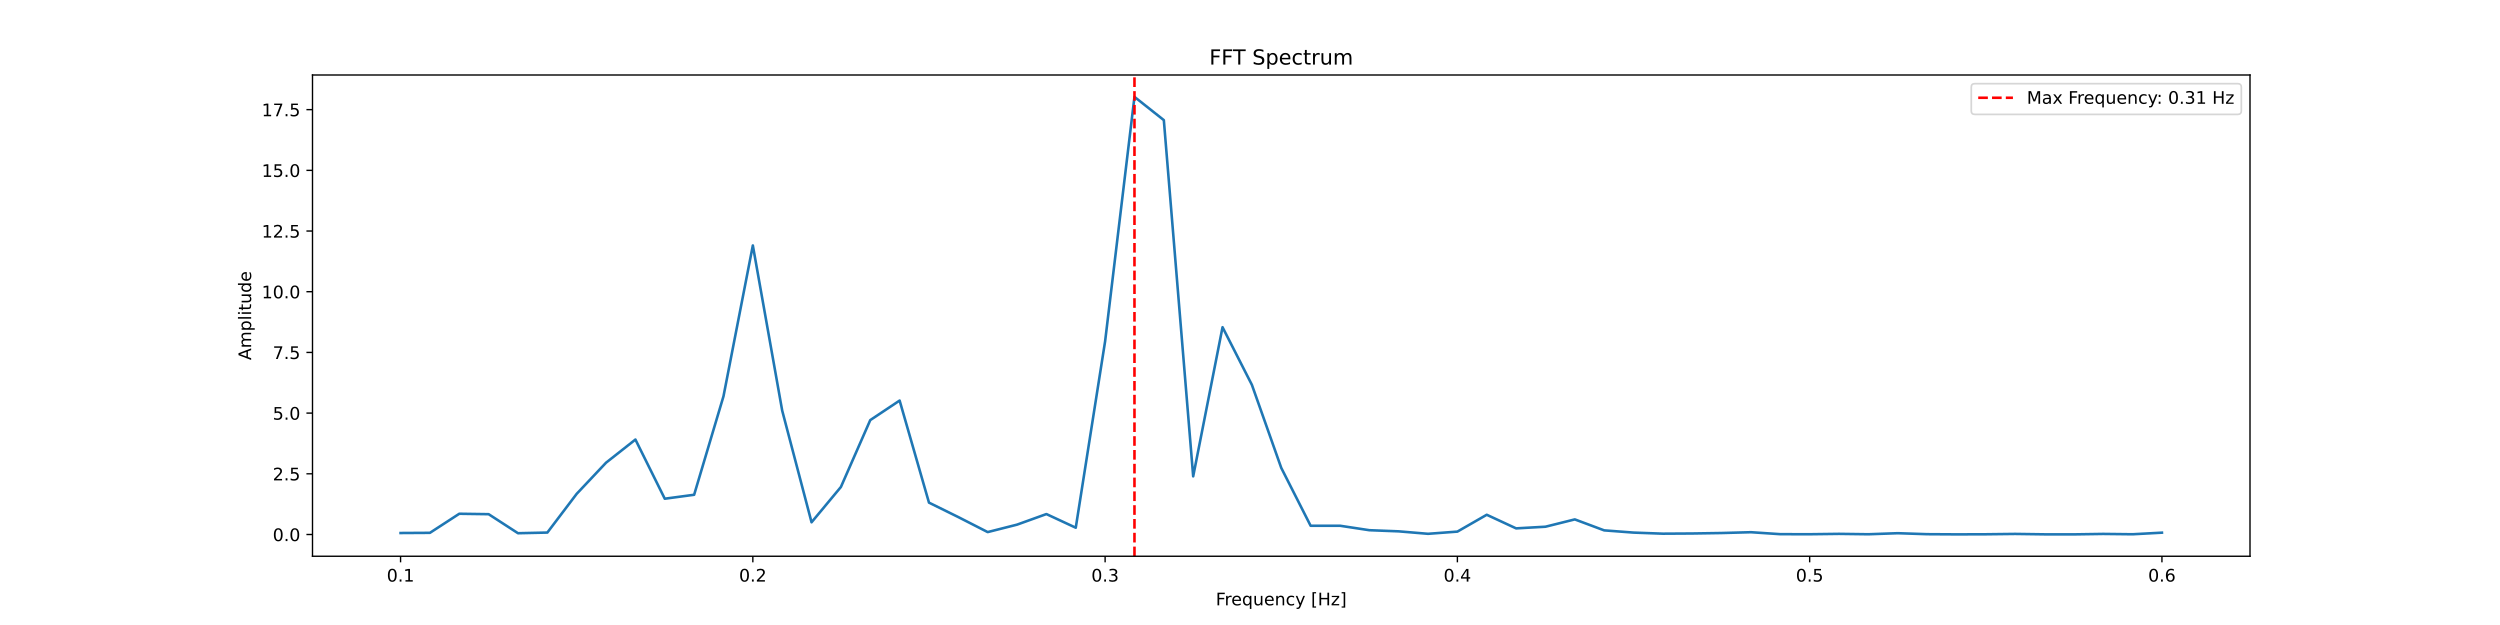
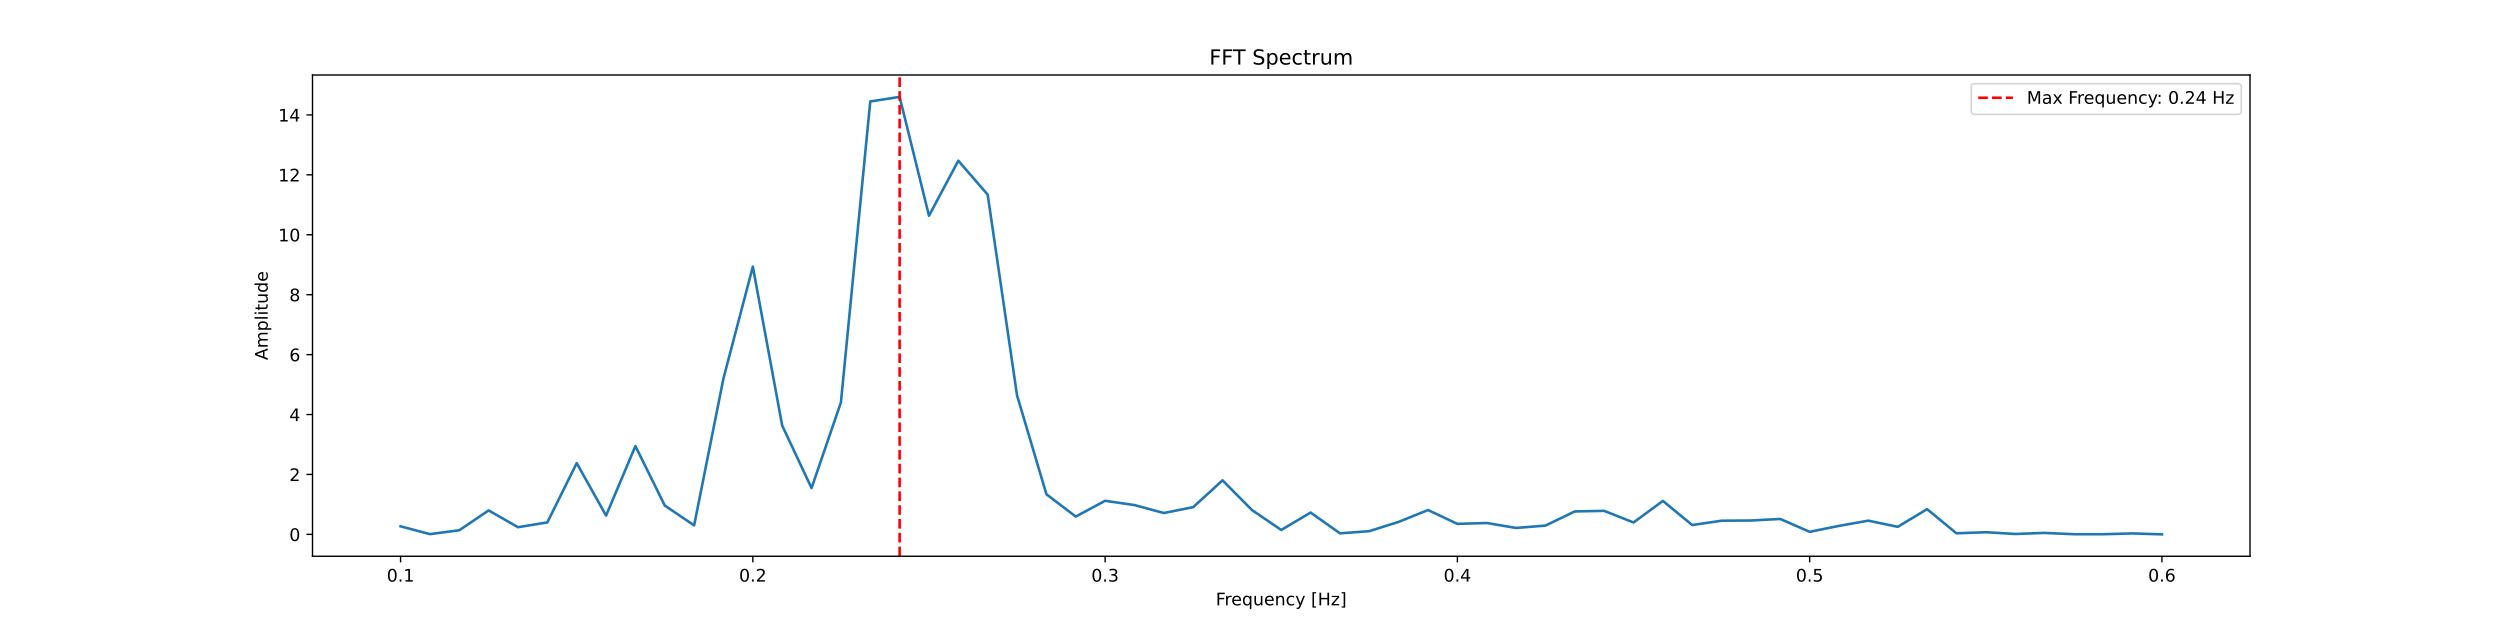
<svg xmlns="http://www.w3.org/2000/svg" xmlns:xlink="http://www.w3.org/1999/xlink" width="1440pt" height="360pt" viewBox="0 0 1440 360" version="1.1">
  <defs>
    <style type="text/css">*{stroke-linejoin: round; stroke-linecap: butt}</style>
  </defs>
  <g id="figure_1">
    <g id="patch_1">
      <path d="M 0 360  L 1440 360  L 1440 0  L 0 0  z " style="fill: #ffffff" />
    </g>
    <g id="axes_1">
      <g id="patch_2">
        <path d="M 180 320.4  L 1296 320.4  L 1296 43.2  L 180 43.2  z " style="fill: #ffffff" />
      </g>
      <g id="matplotlib.axis_1">
        <g id="xtick_1">
          <g id="line2d_1">
            <defs>
-               <path id="meaecd79924" d="M 0 0  L 0 3.5  " style="stroke: #000000; stroke-width: 0.8" />
-             </defs>
-             <g>
-               <use xlink:href="#meaecd79924" x="230.727" y="320.4" style="stroke: #000000; stroke-width: 0.8" />
+               <path id="m2d78b8166e" d="M 0 0  L 0 3.5  " style="stroke: #000000; stroke-width: 0.8" />
+             </defs>
+             <g>
+               <use xlink:href="#m2d78b8166e" x="230.727" y="320.4" style="stroke: #000000; stroke-width: 0.8" />
            </g>
          </g>
          <g id="text_1">
            <g transform="translate(222.7757 334.9984) scale(0.1 -0.1)">
              <defs>
                <path id="DejaVuSans-30" d="M 2034 4250  Q 1547 4250 1301 3770  Q 1056 3291 1056 2328  Q 1056 1369 1301 889  Q 1547 409 2034 409  Q 2525 409 2770 889  Q 3016 1369 3016 2328  Q 3016 3291 2770 3770  Q 2525 4250 2034 4250  z M 2034 4750  Q 2819 4750 3233 4129  Q 3647 3509 3647 2328  Q 3647 1150 3233 529  Q 2819 -91 2034 -91  Q 1250 -91 836 529  Q 422 1150 422 2328  Q 422 3509 836 4129  Q 1250 4750 2034 4750  z " transform="scale(0.015625)" />
                <path id="DejaVuSans-2e" d="M 684 794  L 1344 794  L 1344 0  L 684 0  L 684 794  z " transform="scale(0.015625)" />
                <path id="DejaVuSans-31" d="M 794 531  L 1825 531  L 1825 4091  L 703 3866  L 703 4441  L 1819 4666  L 2450 4666  L 2450 531  L 3481 531  L 3481 0  L 794 0  L 794 531  z " transform="scale(0.015625)" />
              </defs>
              <use xlink:href="#DejaVuSans-30" />
              <use xlink:href="#DejaVuSans-2e" x="63.623" />
              <use xlink:href="#DejaVuSans-31" x="95.41" />
            </g>
          </g>
        </g>
        <g id="xtick_2">
          <g id="line2d_2">
            <g>
-               <use xlink:href="#meaecd79924" x="433.636" y="320.4" style="stroke: #000000; stroke-width: 0.8" />
+               <use xlink:href="#m2d78b8166e" x="433.636" y="320.4" style="stroke: #000000; stroke-width: 0.8" />
            </g>
          </g>
          <g id="text_2">
            <g transform="translate(425.6848 334.9984) scale(0.1 -0.1)">
              <defs>
                <path id="DejaVuSans-32" d="M 1228 531  L 3431 531  L 3431 0  L 469 0  L 469 531  Q 828 903 1448 1529  Q 2069 2156 2228 2338  Q 2531 2678 2651 2914  Q 2772 3150 2772 3378  Q 2772 3750 2511 3984  Q 2250 4219 1831 4219  Q 1534 4219 1204 4116  Q 875 4013 500 3803  L 500 4441  Q 881 4594 1212 4672  Q 1544 4750 1819 4750  Q 2544 4750 2975 4387  Q 3406 4025 3406 3419  Q 3406 3131 3298 2873  Q 3191 2616 2906 2266  Q 2828 2175 2409 1742  Q 1991 1309 1228 531  z " transform="scale(0.015625)" />
              </defs>
              <use xlink:href="#DejaVuSans-30" />
              <use xlink:href="#DejaVuSans-2e" x="63.623" />
              <use xlink:href="#DejaVuSans-32" x="95.41" />
            </g>
          </g>
        </g>
        <g id="xtick_3">
          <g id="line2d_3">
            <g>
-               <use xlink:href="#meaecd79924" x="636.545" y="320.4" style="stroke: #000000; stroke-width: 0.8" />
+               <use xlink:href="#m2d78b8166e" x="636.545" y="320.4" style="stroke: #000000; stroke-width: 0.8" />
            </g>
          </g>
          <g id="text_3">
            <g transform="translate(628.5939 334.9984) scale(0.1 -0.1)">
              <defs>
                <path id="DejaVuSans-33" d="M 2597 2516  Q 3050 2419 3304 2112  Q 3559 1806 3559 1356  Q 3559 666 3084 287  Q 2609 -91 1734 -91  Q 1441 -91 1130 -33  Q 819 25 488 141  L 488 750  Q 750 597 1062 519  Q 1375 441 1716 441  Q 2309 441 2620 675  Q 2931 909 2931 1356  Q 2931 1769 2642 2001  Q 2353 2234 1838 2234  L 1294 2234  L 1294 2753  L 1863 2753  Q 2328 2753 2575 2939  Q 2822 3125 2822 3475  Q 2822 3834 2567 4026  Q 2313 4219 1838 4219  Q 1578 4219 1281 4162  Q 984 4106 628 3988  L 628 4550  Q 988 4650 1302 4700  Q 1616 4750 1894 4750  Q 2613 4750 3031 4423  Q 3450 4097 3450 3541  Q 3450 3153 3228 2886  Q 3006 2619 2597 2516  z " transform="scale(0.015625)" />
              </defs>
              <use xlink:href="#DejaVuSans-30" />
              <use xlink:href="#DejaVuSans-2e" x="63.623" />
              <use xlink:href="#DejaVuSans-33" x="95.41" />
            </g>
          </g>
        </g>
        <g id="xtick_4">
          <g id="line2d_4">
            <g>
-               <use xlink:href="#meaecd79924" x="839.455" y="320.4" style="stroke: #000000; stroke-width: 0.8" />
+               <use xlink:href="#m2d78b8166e" x="839.455" y="320.4" style="stroke: #000000; stroke-width: 0.8" />
            </g>
          </g>
          <g id="text_4">
            <g transform="translate(831.503 334.9984) scale(0.1 -0.1)">
              <defs>
                <path id="DejaVuSans-34" d="M 2419 4116  L 825 1625  L 2419 1625  L 2419 4116  z M 2253 4666  L 3047 4666  L 3047 1625  L 3713 1625  L 3713 1100  L 3047 1100  L 3047 0  L 2419 0  L 2419 1100  L 313 1100  L 313 1709  L 2253 4666  z " transform="scale(0.015625)" />
              </defs>
              <use xlink:href="#DejaVuSans-30" />
              <use xlink:href="#DejaVuSans-2e" x="63.623" />
              <use xlink:href="#DejaVuSans-34" x="95.41" />
            </g>
          </g>
        </g>
        <g id="xtick_5">
          <g id="line2d_5">
            <g>
-               <use xlink:href="#meaecd79924" x="1042.364" y="320.4" style="stroke: #000000; stroke-width: 0.8" />
+               <use xlink:href="#m2d78b8166e" x="1042.364" y="320.4" style="stroke: #000000; stroke-width: 0.8" />
            </g>
          </g>
          <g id="text_5">
            <g transform="translate(1034.412 334.9984) scale(0.1 -0.1)">
              <defs>
                <path id="DejaVuSans-35" d="M 691 4666  L 3169 4666  L 3169 4134  L 1269 4134  L 1269 2991  Q 1406 3038 1543 3061  Q 1681 3084 1819 3084  Q 2600 3084 3056 2656  Q 3513 2228 3513 1497  Q 3513 744 3044 326  Q 2575 -91 1722 -91  Q 1428 -91 1123 -41  Q 819 9 494 109  L 494 744  Q 775 591 1075 516  Q 1375 441 1709 441  Q 2250 441 2565 725  Q 2881 1009 2881 1497  Q 2881 1984 2565 2268  Q 2250 2553 1709 2553  Q 1456 2553 1204 2497  Q 953 2441 691 2322  L 691 4666  z " transform="scale(0.015625)" />
              </defs>
              <use xlink:href="#DejaVuSans-30" />
              <use xlink:href="#DejaVuSans-2e" x="63.623" />
              <use xlink:href="#DejaVuSans-35" x="95.41" />
            </g>
          </g>
        </g>
        <g id="xtick_6">
          <g id="line2d_6">
            <g>
-               <use xlink:href="#meaecd79924" x="1245.273" y="320.4" style="stroke: #000000; stroke-width: 0.8" />
+               <use xlink:href="#m2d78b8166e" x="1245.273" y="320.4" style="stroke: #000000; stroke-width: 0.8" />
            </g>
          </g>
          <g id="text_6">
            <g transform="translate(1237.321 334.9984) scale(0.1 -0.1)">
              <defs>
                <path id="DejaVuSans-36" d="M 2113 2584  Q 1688 2584 1439 2293  Q 1191 2003 1191 1497  Q 1191 994 1439 701  Q 1688 409 2113 409  Q 2538 409 2786 701  Q 3034 994 3034 1497  Q 3034 2003 2786 2293  Q 2538 2584 2113 2584  z M 3366 4563  L 3366 3988  Q 3128 4100 2886 4159  Q 2644 4219 2406 4219  Q 1781 4219 1451 3797  Q 1122 3375 1075 2522  Q 1259 2794 1537 2939  Q 1816 3084 2150 3084  Q 2853 3084 3261 2657  Q 3669 2231 3669 1497  Q 3669 778 3244 343  Q 2819 -91 2113 -91  Q 1303 -91 875 529  Q 447 1150 447 2328  Q 447 3434 972 4092  Q 1497 4750 2381 4750  Q 2619 4750 2861 4703  Q 3103 4656 3366 4563  z " transform="scale(0.015625)" />
              </defs>
              <use xlink:href="#DejaVuSans-30" />
              <use xlink:href="#DejaVuSans-2e" x="63.623" />
              <use xlink:href="#DejaVuSans-36" x="95.41" />
            </g>
          </g>
        </g>
        <g id="text_7">
          <g transform="translate(700.2953 348.6766) scale(0.1 -0.1)">
            <defs>
              <path id="DejaVuSans-46" d="M 628 4666  L 3309 4666  L 3309 4134  L 1259 4134  L 1259 2759  L 3109 2759  L 3109 2228  L 1259 2228  L 1259 0  L 628 0  L 628 4666  z " transform="scale(0.015625)" />
              <path id="DejaVuSans-72" d="M 2631 2963  Q 2534 3019 2420 3045  Q 2306 3072 2169 3072  Q 1681 3072 1420 2755  Q 1159 2438 1159 1844  L 1159 0  L 581 0  L 581 3500  L 1159 3500  L 1159 2956  Q 1341 3275 1631 3429  Q 1922 3584 2338 3584  Q 2397 3584 2469 3576  Q 2541 3569 2628 3553  L 2631 2963  z " transform="scale(0.015625)" />
              <path id="DejaVuSans-65" d="M 3597 1894  L 3597 1613  L 953 1613  Q 991 1019 1311 708  Q 1631 397 2203 397  Q 2534 397 2845 478  Q 3156 559 3463 722  L 3463 178  Q 3153 47 2828 -22  Q 2503 -91 2169 -91  Q 1331 -91 842 396  Q 353 884 353 1716  Q 353 2575 817 3079  Q 1281 3584 2069 3584  Q 2775 3584 3186 3129  Q 3597 2675 3597 1894  z M 3022 2063  Q 3016 2534 2758 2815  Q 2500 3097 2075 3097  Q 1594 3097 1305 2825  Q 1016 2553 972 2059  L 3022 2063  z " transform="scale(0.015625)" />
              <path id="DejaVuSans-71" d="M 947 1747  Q 947 1113 1208 752  Q 1469 391 1925 391  Q 2381 391 2643 752  Q 2906 1113 2906 1747  Q 2906 2381 2643 2742  Q 2381 3103 1925 3103  Q 1469 3103 1208 2742  Q 947 2381 947 1747  z M 2906 525  Q 2725 213 2448 61  Q 2172 -91 1784 -91  Q 1150 -91 751 415  Q 353 922 353 1747  Q 353 2572 751 3078  Q 1150 3584 1784 3584  Q 2172 3584 2448 3432  Q 2725 3281 2906 2969  L 2906 3500  L 3481 3500  L 3481 -1331  L 2906 -1331  L 2906 525  z " transform="scale(0.015625)" />
              <path id="DejaVuSans-75" d="M 544 1381  L 544 3500  L 1119 3500  L 1119 1403  Q 1119 906 1312 657  Q 1506 409 1894 409  Q 2359 409 2629 706  Q 2900 1003 2900 1516  L 2900 3500  L 3475 3500  L 3475 0  L 2900 0  L 2900 538  Q 2691 219 2414 64  Q 2138 -91 1772 -91  Q 1169 -91 856 284  Q 544 659 544 1381  z M 1991 3584  L 1991 3584  z " transform="scale(0.015625)" />
              <path id="DejaVuSans-6e" d="M 3513 2113  L 3513 0  L 2938 0  L 2938 2094  Q 2938 2591 2744 2837  Q 2550 3084 2163 3084  Q 1697 3084 1428 2787  Q 1159 2491 1159 1978  L 1159 0  L 581 0  L 581 3500  L 1159 3500  L 1159 2956  Q 1366 3272 1645 3428  Q 1925 3584 2291 3584  Q 2894 3584 3203 3211  Q 3513 2838 3513 2113  z " transform="scale(0.015625)" />
              <path id="DejaVuSans-63" d="M 3122 3366  L 3122 2828  Q 2878 2963 2633 3030  Q 2388 3097 2138 3097  Q 1578 3097 1268 2742  Q 959 2388 959 1747  Q 959 1106 1268 751  Q 1578 397 2138 397  Q 2388 397 2633 464  Q 2878 531 3122 666  L 3122 134  Q 2881 22 2623 -34  Q 2366 -91 2075 -91  Q 1284 -91 818 406  Q 353 903 353 1747  Q 353 2603 823 3093  Q 1294 3584 2113 3584  Q 2378 3584 2631 3529  Q 2884 3475 3122 3366  z " transform="scale(0.015625)" />
              <path id="DejaVuSans-79" d="M 2059 -325  Q 1816 -950 1584 -1140  Q 1353 -1331 966 -1331  L 506 -1331  L 506 -850  L 844 -850  Q 1081 -850 1212 -737  Q 1344 -625 1503 -206  L 1606 56  L 191 3500  L 800 3500  L 1894 763  L 2988 3500  L 3597 3500  L 2059 -325  z " transform="scale(0.015625)" />
              <path id="DejaVuSans-20" transform="scale(0.015625)" />
              <path id="DejaVuSans-5b" d="M 550 4863  L 1875 4863  L 1875 4416  L 1125 4416  L 1125 -397  L 1875 -397  L 1875 -844  L 550 -844  L 550 4863  z " transform="scale(0.015625)" />
              <path id="DejaVuSans-48" d="M 628 4666  L 1259 4666  L 1259 2753  L 3553 2753  L 3553 4666  L 4184 4666  L 4184 0  L 3553 0  L 3553 2222  L 1259 2222  L 1259 0  L 628 0  L 628 4666  z " transform="scale(0.015625)" />
              <path id="DejaVuSans-7a" d="M 353 3500  L 3084 3500  L 3084 2975  L 922 459  L 3084 459  L 3084 0  L 275 0  L 275 525  L 2438 3041  L 353 3041  L 353 3500  z " transform="scale(0.015625)" />
              <path id="DejaVuSans-5d" d="M 1947 4863  L 1947 -844  L 622 -844  L 622 -397  L 1369 -397  L 1369 4416  L 622 4416  L 622 4863  L 1947 4863  z " transform="scale(0.015625)" />
            </defs>
            <use xlink:href="#DejaVuSans-46" />
            <use xlink:href="#DejaVuSans-72" x="50.27" />
            <use xlink:href="#DejaVuSans-65" x="89.133" />
            <use xlink:href="#DejaVuSans-71" x="150.656" />
            <use xlink:href="#DejaVuSans-75" x="214.133" />
            <use xlink:href="#DejaVuSans-65" x="277.512" />
            <use xlink:href="#DejaVuSans-6e" x="339.035" />
            <use xlink:href="#DejaVuSans-63" x="402.414" />
            <use xlink:href="#DejaVuSans-79" x="457.395" />
            <use xlink:href="#DejaVuSans-20" x="516.574" />
            <use xlink:href="#DejaVuSans-5b" x="548.361" />
            <use xlink:href="#DejaVuSans-48" x="587.375" />
            <use xlink:href="#DejaVuSans-7a" x="662.57" />
            <use xlink:href="#DejaVuSans-5d" x="715.061" />
          </g>
        </g>
      </g>
      <g id="matplotlib.axis_2">
        <g id="ytick_1">
          <g id="line2d_7">
            <defs>
-               <path id="mc32ab3515d" d="M 0 0  L -3.5 0  " style="stroke: #000000; stroke-width: 0.8" />
-             </defs>
-             <g>
-               <use xlink:href="#mc32ab3515d" x="180" y="307.865" style="stroke: #000000; stroke-width: 0.8" />
+               <path id="m4ab3de89ab" d="M 0 0  L -3.5 0  " style="stroke: #000000; stroke-width: 0.8" />
+             </defs>
+             <g>
+               <use xlink:href="#m4ab3de89ab" x="180" y="307.8" style="stroke: #000000; stroke-width: 0.8" />
            </g>
          </g>
          <g id="text_8">
-             <g transform="translate(157.0969 311.6643) scale(0.1 -0.1)">
-               <use xlink:href="#DejaVuSans-30" />
-               <use xlink:href="#DejaVuSans-2e" x="63.623" />
-               <use xlink:href="#DejaVuSans-30" x="95.41" />
+             <g transform="translate(166.6375 311.5996) scale(0.1 -0.1)">
+               <use xlink:href="#DejaVuSans-30" />
            </g>
          </g>
        </g>
        <g id="ytick_2">
          <g id="line2d_8">
            <g>
-               <use xlink:href="#mc32ab3515d" x="180" y="272.907" style="stroke: #000000; stroke-width: 0.8" />
+               <use xlink:href="#m4ab3de89ab" x="180" y="273.286" style="stroke: #000000; stroke-width: 0.8" />
            </g>
          </g>
          <g id="text_9">
-             <g transform="translate(157.0969 276.7062) scale(0.1 -0.1)">
+             <g transform="translate(166.6375 277.0854) scale(0.1 -0.1)">
              <use xlink:href="#DejaVuSans-32" />
-               <use xlink:href="#DejaVuSans-2e" x="63.623" />
-               <use xlink:href="#DejaVuSans-35" x="95.41" />
            </g>
          </g>
        </g>
        <g id="ytick_3">
          <g id="line2d_9">
            <g>
-               <use xlink:href="#mc32ab3515d" x="180" y="237.949" style="stroke: #000000; stroke-width: 0.8" />
+               <use xlink:href="#m4ab3de89ab" x="180" y="238.772" style="stroke: #000000; stroke-width: 0.8" />
            </g>
          </g>
          <g id="text_10">
-             <g transform="translate(157.0969 241.7482) scale(0.1 -0.1)">
-               <use xlink:href="#DejaVuSans-35" />
-               <use xlink:href="#DejaVuSans-2e" x="63.623" />
-               <use xlink:href="#DejaVuSans-30" x="95.41" />
+             <g transform="translate(166.6375 242.5712) scale(0.1 -0.1)">
+               <use xlink:href="#DejaVuSans-34" />
            </g>
          </g>
        </g>
        <g id="ytick_4">
          <g id="line2d_10">
            <g>
-               <use xlink:href="#mc32ab3515d" x="180" y="202.991" style="stroke: #000000; stroke-width: 0.8" />
+               <use xlink:href="#m4ab3de89ab" x="180" y="204.258" style="stroke: #000000; stroke-width: 0.8" />
            </g>
          </g>
          <g id="text_11">
-             <g transform="translate(157.0969 206.7902) scale(0.1 -0.1)">
-               <defs>
-                 <path id="DejaVuSans-37" d="M 525 4666  L 3525 4666  L 3525 4397  L 1831 0  L 1172 0  L 2766 4134  L 525 4134  L 525 4666  z " transform="scale(0.015625)" />
-               </defs>
-               <use xlink:href="#DejaVuSans-37" />
-               <use xlink:href="#DejaVuSans-2e" x="63.623" />
-               <use xlink:href="#DejaVuSans-35" x="95.41" />
+             <g transform="translate(166.6375 208.0571) scale(0.1 -0.1)">
+               <use xlink:href="#DejaVuSans-36" />
            </g>
          </g>
        </g>
        <g id="ytick_5">
          <g id="line2d_11">
            <g>
-               <use xlink:href="#mc32ab3515d" x="180" y="168.033" style="stroke: #000000; stroke-width: 0.8" />
+               <use xlink:href="#m4ab3de89ab" x="180" y="169.744" style="stroke: #000000; stroke-width: 0.8" />
            </g>
          </g>
          <g id="text_12">
-             <g transform="translate(150.7344 171.8321) scale(0.1 -0.1)">
+             <g transform="translate(166.6375 173.5429) scale(0.1 -0.1)">
+               <defs>
+                 <path id="DejaVuSans-38" d="M 2034 2216  Q 1584 2216 1326 1975  Q 1069 1734 1069 1313  Q 1069 891 1326 650  Q 1584 409 2034 409  Q 2484 409 2743 651  Q 3003 894 3003 1313  Q 3003 1734 2745 1975  Q 2488 2216 2034 2216  z M 1403 2484  Q 997 2584 770 2862  Q 544 3141 544 3541  Q 544 4100 942 4425  Q 1341 4750 2034 4750  Q 2731 4750 3128 4425  Q 3525 4100 3525 3541  Q 3525 3141 3298 2862  Q 3072 2584 2669 2484  Q 3125 2378 3379 2068  Q 3634 1759 3634 1313  Q 3634 634 3220 271  Q 2806 -91 2034 -91  Q 1263 -91 848 271  Q 434 634 434 1313  Q 434 1759 690 2068  Q 947 2378 1403 2484  z M 1172 3481  Q 1172 3119 1398 2916  Q 1625 2713 2034 2713  Q 2441 2713 2670 2916  Q 2900 3119 2900 3481  Q 2900 3844 2670 4047  Q 2441 4250 2034 4250  Q 1625 4250 1398 4047  Q 1172 3844 1172 3481  z " transform="scale(0.015625)" />
+               </defs>
+               <use xlink:href="#DejaVuSans-38" />
+             </g>
+           </g>
+         </g>
+         <g id="ytick_6">
+           <g id="line2d_12">
+             <g>
+               <use xlink:href="#m4ab3de89ab" x="180" y="135.229" style="stroke: #000000; stroke-width: 0.8" />
+             </g>
+           </g>
+           <g id="text_13">
+             <g transform="translate(160.275 139.0287) scale(0.1 -0.1)">
              <use xlink:href="#DejaVuSans-31" />
              <use xlink:href="#DejaVuSans-30" x="63.623" />
-               <use xlink:href="#DejaVuSans-2e" x="127.246" />
-               <use xlink:href="#DejaVuSans-30" x="159.033" />
-             </g>
-           </g>
-         </g>
-         <g id="ytick_6">
-           <g id="line2d_12">
-             <g>
-               <use xlink:href="#mc32ab3515d" x="180" y="133.075" style="stroke: #000000; stroke-width: 0.8" />
-             </g>
-           </g>
-           <g id="text_13">
-             <g transform="translate(150.7344 136.8741) scale(0.1 -0.1)">
+             </g>
+           </g>
+         </g>
+         <g id="ytick_7">
+           <g id="line2d_13">
+             <g>
+               <use xlink:href="#m4ab3de89ab" x="180" y="100.715" style="stroke: #000000; stroke-width: 0.8" />
+             </g>
+           </g>
+           <g id="text_14">
+             <g transform="translate(160.275 104.5145) scale(0.1 -0.1)">
              <use xlink:href="#DejaVuSans-31" />
              <use xlink:href="#DejaVuSans-32" x="63.623" />
-               <use xlink:href="#DejaVuSans-2e" x="127.246" />
-               <use xlink:href="#DejaVuSans-35" x="159.033" />
-             </g>
-           </g>
-         </g>
-         <g id="ytick_7">
-           <g id="line2d_13">
-             <g>
-               <use xlink:href="#mc32ab3515d" x="180" y="98.117" style="stroke: #000000; stroke-width: 0.8" />
-             </g>
-           </g>
-           <g id="text_14">
-             <g transform="translate(150.7344 101.9161) scale(0.1 -0.1)">
-               <use xlink:href="#DejaVuSans-31" />
-               <use xlink:href="#DejaVuSans-35" x="63.623" />
-               <use xlink:href="#DejaVuSans-2e" x="127.246" />
-               <use xlink:href="#DejaVuSans-30" x="159.033" />
            </g>
          </g>
        </g>
        <g id="ytick_8">
          <g id="line2d_14">
            <g>
-               <use xlink:href="#mc32ab3515d" x="180" y="63.159" style="stroke: #000000; stroke-width: 0.8" />
+               <use xlink:href="#m4ab3de89ab" x="180" y="66.201" style="stroke: #000000; stroke-width: 0.8" />
            </g>
          </g>
          <g id="text_15">
-             <g transform="translate(150.7344 66.95802) scale(0.1 -0.1)">
+             <g transform="translate(160.275 70.00029) scale(0.1 -0.1)">
              <use xlink:href="#DejaVuSans-31" />
-               <use xlink:href="#DejaVuSans-37" x="63.623" />
-               <use xlink:href="#DejaVuSans-2e" x="127.246" />
-               <use xlink:href="#DejaVuSans-35" x="159.033" />
+               <use xlink:href="#DejaVuSans-34" x="63.623" />
            </g>
          </g>
        </g>
        <g id="text_16">
-           <g transform="translate(144.6547 207.4227) rotate(-90) scale(0.1 -0.1)">
+           <g transform="translate(154.1953 207.4227) rotate(-90) scale(0.1 -0.1)">
            <defs>
              <path id="DejaVuSans-41" d="M 2188 4044  L 1331 1722  L 3047 1722  L 2188 4044  z M 1831 4666  L 2547 4666  L 4325 0  L 3669 0  L 3244 1197  L 1141 1197  L 716 0  L 50 0  L 1831 4666  z " transform="scale(0.015625)" />
              <path id="DejaVuSans-6d" d="M 3328 2828  Q 3544 3216 3844 3400  Q 4144 3584 4550 3584  Q 5097 3584 5394 3201  Q 5691 2819 5691 2113  L 5691 0  L 5113 0  L 5113 2094  Q 5113 2597 4934 2840  Q 4756 3084 4391 3084  Q 3944 3084 3684 2787  Q 3425 2491 3425 1978  L 3425 0  L 2847 0  L 2847 2094  Q 2847 2600 2669 2842  Q 2491 3084 2119 3084  Q 1678 3084 1418 2786  Q 1159 2488 1159 1978  L 1159 0  L 581 0  L 581 3500  L 1159 3500  L 1159 2956  Q 1356 3278 1631 3431  Q 1906 3584 2284 3584  Q 2666 3584 2933 3390  Q 3200 3197 3328 2828  z " transform="scale(0.015625)" />
              <path id="DejaVuSans-70" d="M 1159 525  L 1159 -1331  L 581 -1331  L 581 3500  L 1159 3500  L 1159 2969  Q 1341 3281 1617 3432  Q 1894 3584 2278 3584  Q 2916 3584 3314 3078  Q 3713 2572 3713 1747  Q 3713 922 3314 415  Q 2916 -91 2278 -91  Q 1894 -91 1617 61  Q 1341 213 1159 525  z M 3116 1747  Q 3116 2381 2855 2742  Q 2594 3103 2138 3103  Q 1681 3103 1420 2742  Q 1159 2381 1159 1747  Q 1159 1113 1420 752  Q 1681 391 2138 391  Q 2594 391 2855 752  Q 3116 1113 3116 1747  z " transform="scale(0.015625)" />
              <path id="DejaVuSans-6c" d="M 603 4863  L 1178 4863  L 1178 0  L 603 0  L 603 4863  z " transform="scale(0.015625)" />
              <path id="DejaVuSans-69" d="M 603 3500  L 1178 3500  L 1178 0  L 603 0  L 603 3500  z M 603 4863  L 1178 4863  L 1178 4134  L 603 4134  L 603 4863  z " transform="scale(0.015625)" />
              <path id="DejaVuSans-74" d="M 1172 4494  L 1172 3500  L 2356 3500  L 2356 3053  L 1172 3053  L 1172 1153  Q 1172 725 1289 603  Q 1406 481 1766 481  L 2356 481  L 2356 0  L 1766 0  Q 1100 0 847 248  Q 594 497 594 1153  L 594 3053  L 172 3053  L 172 3500  L 594 3500  L 594 4494  L 1172 4494  z " transform="scale(0.015625)" />
              <path id="DejaVuSans-64" d="M 2906 2969  L 2906 4863  L 3481 4863  L 3481 0  L 2906 0  L 2906 525  Q 2725 213 2448 61  Q 2172 -91 1784 -91  Q 1150 -91 751 415  Q 353 922 353 1747  Q 353 2572 751 3078  Q 1150 3584 1784 3584  Q 2172 3584 2448 3432  Q 2725 3281 2906 2969  z M 947 1747  Q 947 1113 1208 752  Q 1469 391 1925 391  Q 2381 391 2643 752  Q 2906 1113 2906 1747  Q 2906 2381 2643 2742  Q 2381 3103 1925 3103  Q 1469 3103 1208 2742  Q 947 2381 947 1747  z " transform="scale(0.015625)" />
            </defs>
            <use xlink:href="#DejaVuSans-41" />
            <use xlink:href="#DejaVuSans-6d" x="68.408" />
            <use xlink:href="#DejaVuSans-70" x="165.82" />
            <use xlink:href="#DejaVuSans-6c" x="229.297" />
            <use xlink:href="#DejaVuSans-69" x="257.08" />
            <use xlink:href="#DejaVuSans-74" x="284.863" />
            <use xlink:href="#DejaVuSans-75" x="324.072" />
            <use xlink:href="#DejaVuSans-64" x="387.451" />
            <use xlink:href="#DejaVuSans-65" x="450.928" />
          </g>
        </g>
      </g>
      <g id="line2d_15">
-         <path d="M 230.727 307.015  L 247.636 306.914  L 264.545 295.923  L 281.455 296.175  L 298.364 307.137  L 315.273 306.753  L 332.182 284.435  L 349.091 266.498  L 366 253.181  L 382.909 287.258  L 399.818 284.989  L 416.727 228.265  L 433.636 141.387  L 450.545 236.513  L 467.455 300.835  L 484.364 280.486  L 501.273 241.976  L 518.182 230.721  L 535.091 289.514  L 552 297.847  L 568.909 306.482  L 585.818 302.193  L 602.727 296.102  L 619.636 303.962  L 636.545 196.59  L 653.455 55.8  L 670.364 69.195  L 687.273 274.37  L 704.182 188.478  L 721.091 221.672  L 738 269.5  L 754.909 302.823  L 771.818 302.822  L 788.727 305.394  L 805.636 306.055  L 822.545 307.474  L 839.455 306.206  L 856.364 296.503  L 873.273 304.344  L 890.182 303.391  L 907.091 299.175  L 924 305.492  L 940.909 306.773  L 957.818 307.399  L 974.727 307.291  L 991.636 307.02  L 1008.545 306.556  L 1025.455 307.686  L 1042.364 307.721  L 1059.273 307.5  L 1076.182 307.732  L 1093.091 307.125  L 1110 307.691  L 1126.909 307.795  L 1143.818 307.744  L 1160.727 307.537  L 1177.636 307.779  L 1194.545 307.8  L 1211.455 307.537  L 1228.364 307.737  L 1245.273 306.815  " clip-path="url(#pa51ceff75c)" style="fill: none; stroke: #1f77b4; stroke-width: 1.5; stroke-linecap: square" />
+         <path d="M 230.727 303.162  L 247.636 307.65  L 264.545 305.432  L 281.455 293.994  L 298.364 303.675  L 315.273 300.901  L 332.182 266.758  L 349.091 296.969  L 366 256.949  L 382.909 291.193  L 399.818 302.618  L 416.727 217.907  L 433.636 153.585  L 450.545 245.142  L 467.455 281.128  L 484.364 231.801  L 501.273 58.447  L 518.182 55.8  L 535.091 124.258  L 552 92.562  L 568.909 112.134  L 585.818 227.744  L 602.727 284.69  L 619.636 297.55  L 636.545 288.461  L 653.455 290.919  L 670.364 295.5  L 687.273 292.126  L 704.182 276.678  L 721.091 293.749  L 738 305.26  L 754.909 295.233  L 771.818 307.204  L 788.727 305.949  L 805.636 300.588  L 822.545 293.78  L 839.455 301.752  L 856.364 301.25  L 873.273 304.099  L 890.182 302.743  L 907.091 294.583  L 924 294.252  L 940.909 300.948  L 957.818 288.527  L 974.727 302.422  L 991.636 299.926  L 1008.545 299.81  L 1025.455 298.924  L 1042.364 306.332  L 1059.273 302.9  L 1076.182 299.895  L 1093.091 303.455  L 1110 293.271  L 1126.909 307.182  L 1143.818 306.552  L 1160.727 307.573  L 1177.636 306.962  L 1194.545 307.7  L 1211.455 307.72  L 1228.364 307.246  L 1245.273 307.8  " clip-path="url(#p954e4cfb78)" style="fill: none; stroke: #1f77b4; stroke-width: 1.5; stroke-linecap: square" />
      </g>
      <g id="line2d_16">
-         <path d="M 653.455 320.4  L 653.455 43.2  " clip-path="url(#pa51ceff75c)" style="fill: none; stroke-dasharray: 5.55,2.4; stroke-dashoffset: 0; stroke: #ff0000; stroke-width: 1.5" />
+         <path d="M 518.182 320.4  L 518.182 43.2  " clip-path="url(#p954e4cfb78)" style="fill: none; stroke-dasharray: 5.55,2.4; stroke-dashoffset: 0; stroke: #ff0000; stroke-width: 1.5" />
      </g>
      <g id="patch_3">
        <path d="M 180 320.4  L 180 43.2  " style="fill: none; stroke: #000000; stroke-width: 0.8; stroke-linejoin: miter; stroke-linecap: square" />
      </g>
      <g id="patch_4">
        <path d="M 1296 320.4  L 1296 43.2  " style="fill: none; stroke: #000000; stroke-width: 0.8; stroke-linejoin: miter; stroke-linecap: square" />
      </g>
      <g id="patch_5">
        <path d="M 180 320.4  L 1296 320.4  " style="fill: none; stroke: #000000; stroke-width: 0.8; stroke-linejoin: miter; stroke-linecap: square" />
      </g>
      <g id="patch_6">
        <path d="M 180 43.2  L 1296 43.2  " style="fill: none; stroke: #000000; stroke-width: 0.8; stroke-linejoin: miter; stroke-linecap: square" />
      </g>
      <g id="text_17">
        <g transform="translate(696.5569 37.2) scale(0.12 -0.12)">
          <defs>
            <path id="DejaVuSans-54" d="M -19 4666  L 3928 4666  L 3928 4134  L 2272 4134  L 2272 0  L 1638 0  L 1638 4134  L -19 4134  L -19 4666  z " transform="scale(0.015625)" />
            <path id="DejaVuSans-53" d="M 3425 4513  L 3425 3897  Q 3066 4069 2747 4153  Q 2428 4238 2131 4238  Q 1616 4238 1336 4038  Q 1056 3838 1056 3469  Q 1056 3159 1242 3001  Q 1428 2844 1947 2747  L 2328 2669  Q 3034 2534 3370 2195  Q 3706 1856 3706 1288  Q 3706 609 3251 259  Q 2797 -91 1919 -91  Q 1588 -91 1214 -16  Q 841 59 441 206  L 441 856  Q 825 641 1194 531  Q 1563 422 1919 422  Q 2459 422 2753 634  Q 3047 847 3047 1241  Q 3047 1584 2836 1778  Q 2625 1972 2144 2069  L 1759 2144  Q 1053 2284 737 2584  Q 422 2884 422 3419  Q 422 4038 858 4394  Q 1294 4750 2059 4750  Q 2388 4750 2728 4690  Q 3069 4631 3425 4513  z " transform="scale(0.015625)" />
          </defs>
          <use xlink:href="#DejaVuSans-46" />
          <use xlink:href="#DejaVuSans-46" x="57.52" />
          <use xlink:href="#DejaVuSans-54" x="113.289" />
          <use xlink:href="#DejaVuSans-20" x="174.373" />
          <use xlink:href="#DejaVuSans-53" x="206.16" />
          <use xlink:href="#DejaVuSans-70" x="269.637" />
          <use xlink:href="#DejaVuSans-65" x="333.113" />
          <use xlink:href="#DejaVuSans-63" x="394.637" />
          <use xlink:href="#DejaVuSans-74" x="449.617" />
          <use xlink:href="#DejaVuSans-72" x="488.826" />
          <use xlink:href="#DejaVuSans-75" x="529.939" />
          <use xlink:href="#DejaVuSans-6d" x="593.318" />
        </g>
      </g>
      <g id="legend_1">
        <g id="patch_7">
          <path d="M 1137.453 65.878  L 1289 65.878  Q 1291 65.878 1291 63.878  L 1291 50.2  Q 1291 48.2 1289 48.2  L 1137.453 48.2  Q 1135.453 48.2 1135.453 50.2  L 1135.453 63.878  Q 1135.453 65.878 1137.453 65.878  z " style="fill: #ffffff; opacity: 0.8; stroke: #cccccc; stroke-linejoin: miter" />
        </g>
        <g id="line2d_17">
          <path d="M 1139.453 56.298  L 1149.453 56.298  L 1159.453 56.298  " style="fill: none; stroke-dasharray: 5.55,2.4; stroke-dashoffset: 0; stroke: #ff0000; stroke-width: 1.5" />
        </g>
        <g id="text_18">
          <g transform="translate(1167.453 59.79844) scale(0.1 -0.1)">
            <defs>
              <path id="DejaVuSans-4d" d="M 628 4666  L 1569 4666  L 2759 1491  L 3956 4666  L 4897 4666  L 4897 0  L 4281 0  L 4281 4097  L 3078 897  L 2444 897  L 1241 4097  L 1241 0  L 628 0  L 628 4666  z " transform="scale(0.015625)" />
              <path id="DejaVuSans-61" d="M 2194 1759  Q 1497 1759 1228 1600  Q 959 1441 959 1056  Q 959 750 1161 570  Q 1363 391 1709 391  Q 2188 391 2477 730  Q 2766 1069 2766 1631  L 2766 1759  L 2194 1759  z M 3341 1997  L 3341 0  L 2766 0  L 2766 531  Q 2569 213 2275 61  Q 1981 -91 1556 -91  Q 1019 -91 701 211  Q 384 513 384 1019  Q 384 1609 779 1909  Q 1175 2209 1959 2209  L 2766 2209  L 2766 2266  Q 2766 2663 2505 2880  Q 2244 3097 1772 3097  Q 1472 3097 1187 3025  Q 903 2953 641 2809  L 641 3341  Q 956 3463 1253 3523  Q 1550 3584 1831 3584  Q 2591 3584 2966 3190  Q 3341 2797 3341 1997  z " transform="scale(0.015625)" />
              <path id="DejaVuSans-78" d="M 3513 3500  L 2247 1797  L 3578 0  L 2900 0  L 1881 1375  L 863 0  L 184 0  L 1544 1831  L 300 3500  L 978 3500  L 1906 2253  L 2834 3500  L 3513 3500  z " transform="scale(0.015625)" />
              <path id="DejaVuSans-3a" d="M 750 794  L 1409 794  L 1409 0  L 750 0  L 750 794  z M 750 3309  L 1409 3309  L 1409 2516  L 750 2516  L 750 3309  z " transform="scale(0.015625)" />
            </defs>
            <use xlink:href="#DejaVuSans-4d" />
            <use xlink:href="#DejaVuSans-61" x="86.279" />
            <use xlink:href="#DejaVuSans-78" x="147.559" />
            <use xlink:href="#DejaVuSans-20" x="206.738" />
            <use xlink:href="#DejaVuSans-46" x="238.525" />
            <use xlink:href="#DejaVuSans-72" x="288.795" />
            <use xlink:href="#DejaVuSans-65" x="327.658" />
            <use xlink:href="#DejaVuSans-71" x="389.182" />
            <use xlink:href="#DejaVuSans-75" x="452.658" />
            <use xlink:href="#DejaVuSans-65" x="516.037" />
            <use xlink:href="#DejaVuSans-6e" x="577.561" />
            <use xlink:href="#DejaVuSans-63" x="640.939" />
            <use xlink:href="#DejaVuSans-79" x="695.92" />
            <use xlink:href="#DejaVuSans-3a" x="747.85" />
            <use xlink:href="#DejaVuSans-20" x="781.541" />
            <use xlink:href="#DejaVuSans-30" x="813.328" />
            <use xlink:href="#DejaVuSans-2e" x="876.951" />
-             <use xlink:href="#DejaVuSans-33" x="908.738" />
-             <use xlink:href="#DejaVuSans-31" x="972.361" />
+             <use xlink:href="#DejaVuSans-32" x="908.738" />
+             <use xlink:href="#DejaVuSans-34" x="972.361" />
            <use xlink:href="#DejaVuSans-20" x="1035.984" />
            <use xlink:href="#DejaVuSans-48" x="1067.771" />
            <use xlink:href="#DejaVuSans-7a" x="1142.967" />
          </g>
        </g>
      </g>
    </g>
  </g>
  <defs>
-     <clipPath id="pa51ceff75c">
+     <clipPath id="p954e4cfb78">
      <rect x="180" y="43.2" width="1116" height="277.2" />
    </clipPath>
  </defs>
</svg>
